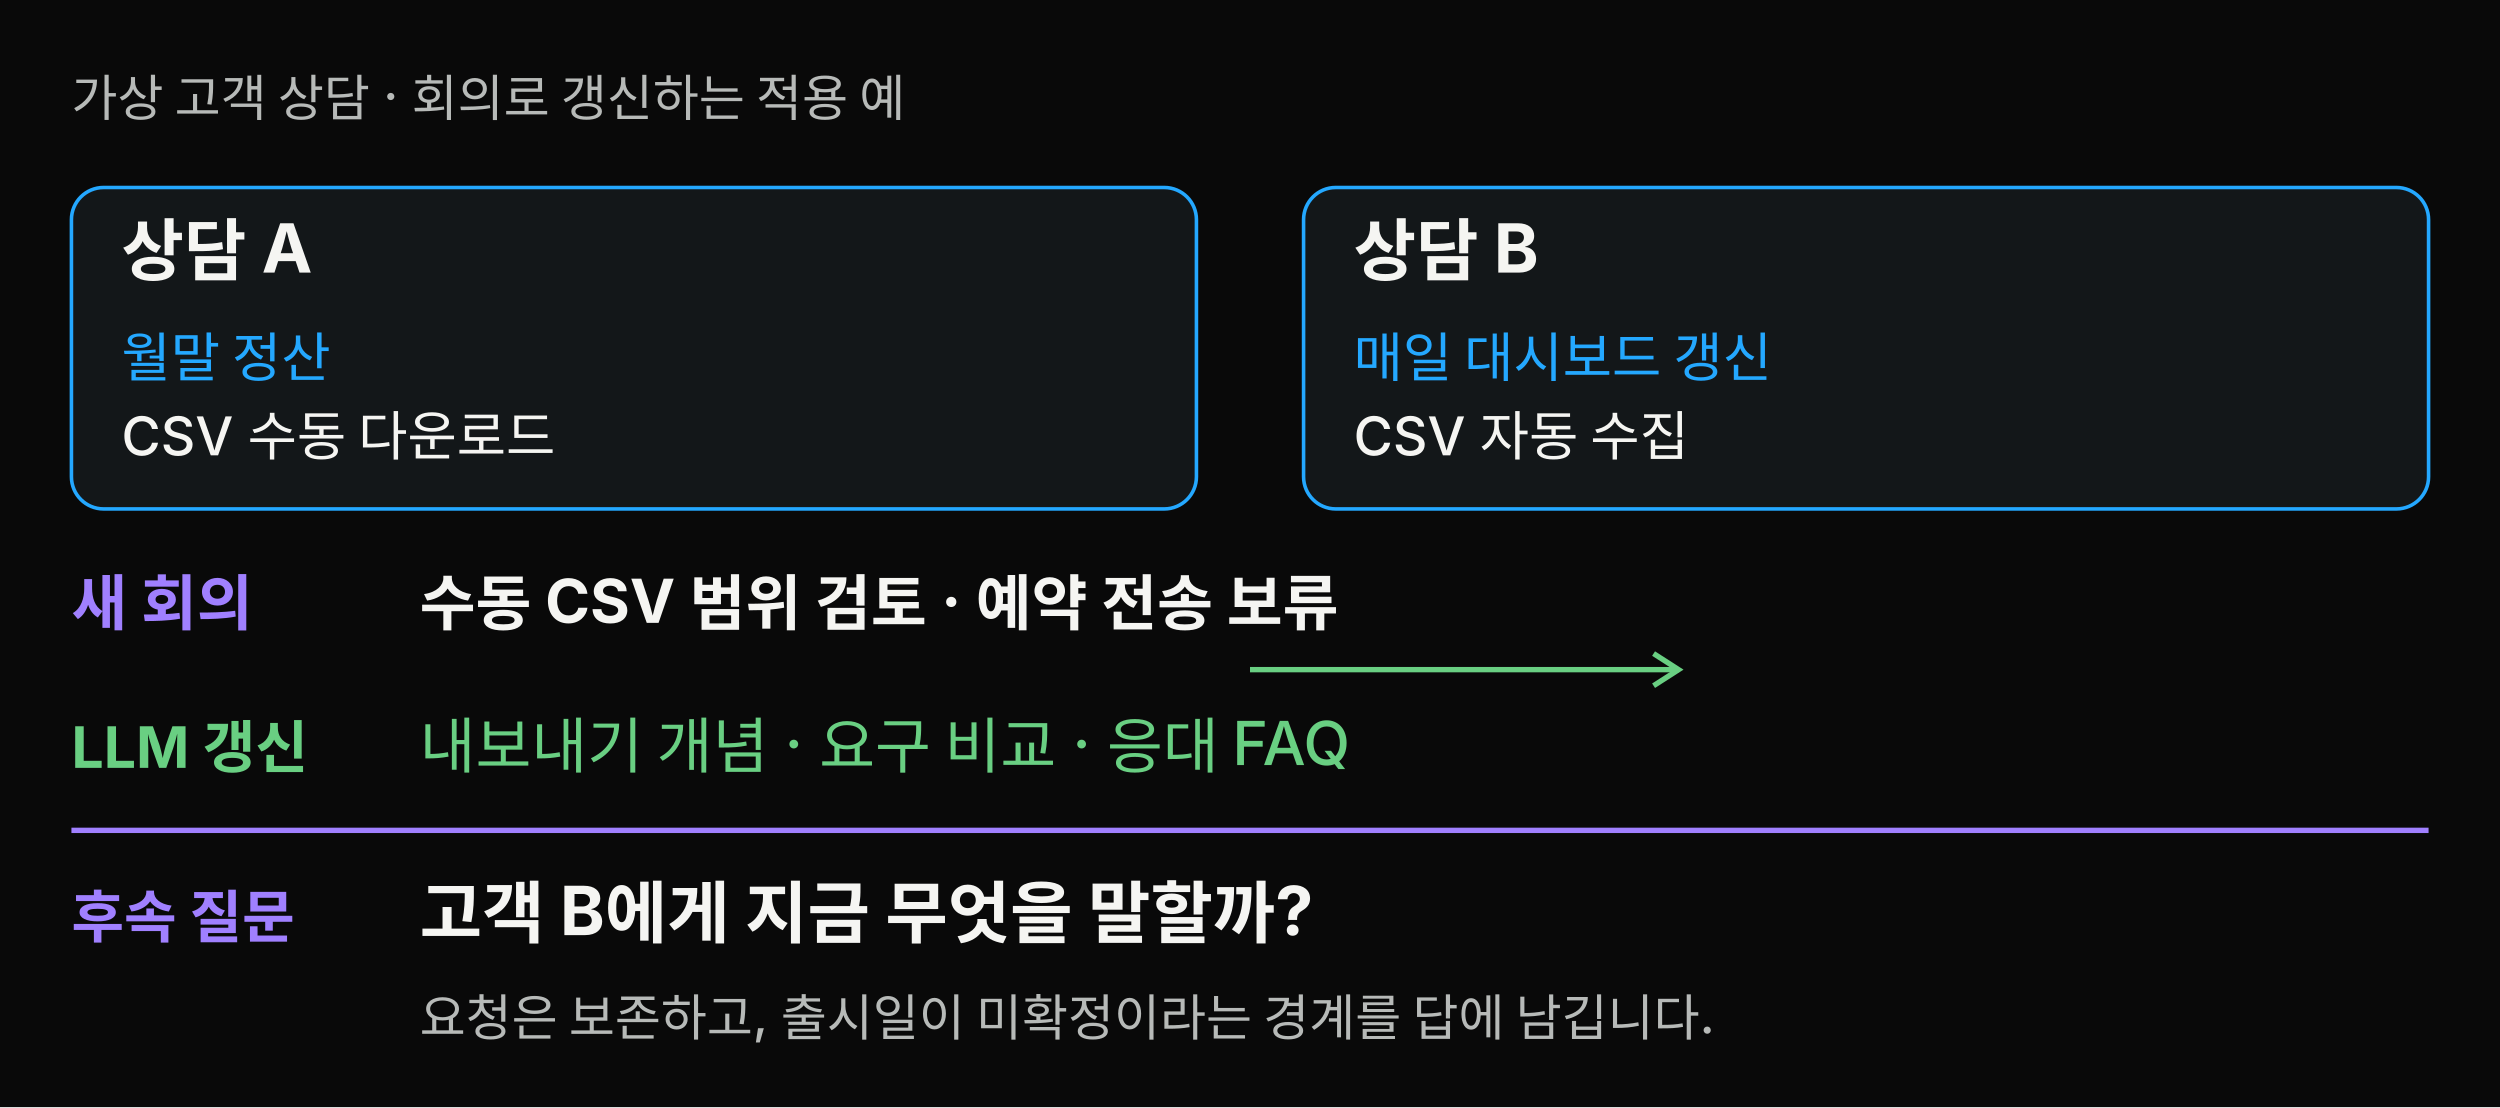
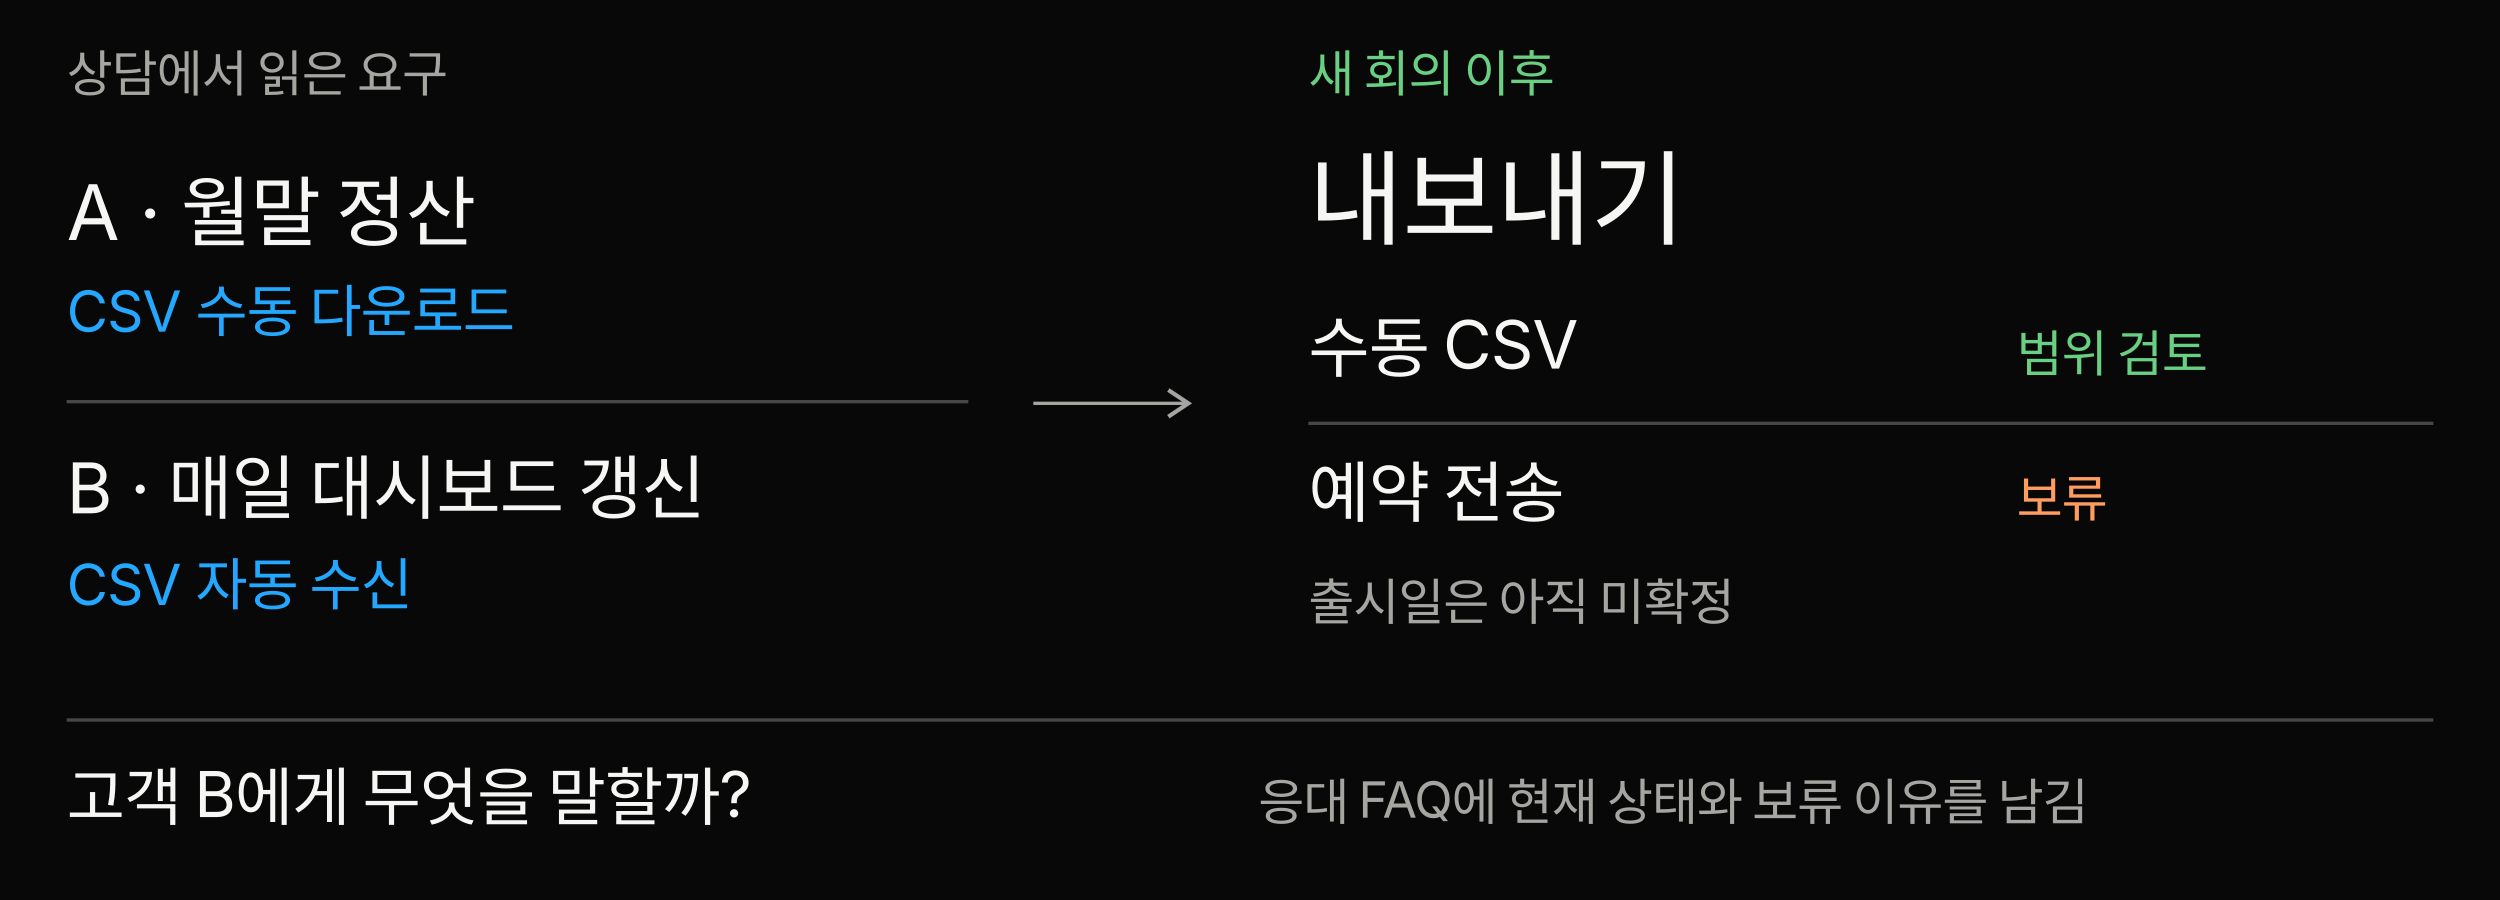
- <svg xmlns="http://www.w3.org/2000/svg" width="1400" height="620" viewBox="0 0 1400 620" role="img" aria-labelledby="title desc">
-   <rect width="1400" height="620" fill="#090909" />
-   <g font-family="Pretendard, -apple-system, BlinkMacSystemFont, Apple SD Gothic Neo, Noto Sans KR, sans-serif">
-     <text x="40" y="65" font-size="28" font-weight="500" fill="#b7bab8" text-anchor="start">가상 고객 상담 · 회의로 갱신하는 적용 예</text>
-     <rect x="40" y="105" width="630" height="180" rx="18" fill="#131719" stroke="#24a8ff" stroke-width="2" />
-     <text x="68" y="154" font-size="38" font-weight="700" fill="#f5f5f2" text-anchor="start">상담 A</text>
-     <text x="68" y="211" font-size="30" font-weight="500" fill="#24a8ff" text-anchor="start">월말 정산</text>
-     <text x="68" y="255" font-size="30" font-weight="500" fill="#f5f5f2" text-anchor="start">CSV 수동 다운로드</text>
-     <rect x="730" y="105" width="630" height="180" rx="18" fill="#131719" stroke="#24a8ff" stroke-width="2" />
-     <text x="758" y="154" font-size="38" font-weight="700" fill="#f5f5f2" text-anchor="start">상담 B</text>
-     <text x="758" y="211" font-size="30" font-weight="500" fill="#24a8ff" text-anchor="start">매일 대시보드 갱신</text>
-     <text x="758" y="255" font-size="30" font-weight="500" fill="#f5f5f2" text-anchor="start">CSV 자동 수집</text>
-     <text x="40" y="350" font-size="34" font-weight="700" fill="#a080ff" text-anchor="start">새 회의</text>
-     <text x="235" y="350" font-size="34" font-weight="700" fill="#f5f5f2" text-anchor="start">수동 CSV 범위 검토 · 예약 전송 보류</text>
-     <path d="M700 375L940 375" fill="none" stroke="#69cf82" stroke-width="3" />
-     <path d="M926 366L940 375L926 384" fill="none" stroke="#69cf82" stroke-width="3" />
-     <text x="40" y="430" font-size="32" font-weight="700" fill="#69cf82" text-anchor="start">LLM 갱신</text>
-     <text x="235" y="430" font-size="34" font-weight="500" fill="#69cf82" text-anchor="start">내보내기 개념 · 요구 비교 · 응대 FAQ</text>
-     <path d="M40 465L1360 465" fill="none" stroke="#a080ff" stroke-width="3" />
-     <text x="40" y="525" font-size="32" font-weight="700" fill="#a080ff" text-anchor="start">후속 질문</text>
-     <text x="235" y="525" font-size="38" font-weight="700" fill="#f5f5f2" text-anchor="start">고객 B에게 지금 무엇을 말할까?</text>
-     <text x="235" y="580" font-size="28" font-weight="500" fill="#b7bab8" text-anchor="start">요청은 보존하고, 출시일이 미확정이라는 경계를 답에 남깁니다.</text>
+ <svg xmlns="http://www.w3.org/2000/svg" width="1500" height="540" viewBox="0 0 1500 540" role="img" aria-labelledby="title desc">
+   <rect width="1500" height="540" fill="#080808" />
+   <g font-family="-apple-system, BlinkMacSystemFont, 'Apple SD Gothic Neo', 'Noto Sans KR', sans-serif" letter-spacing="-.6">
+     <text x="40" y="55" font-size="30" fill="#a5a5a2" font-weight="400" text-anchor="start">상담에서 읽은 요구</text>
+     <text x="40" y="144" font-size="46" fill="#f6f6f4" font-weight="400" text-anchor="start">A · 월말 정산</text>
+     <text x="40" y="199" font-size="34" fill="#24a8ff" font-weight="400" text-anchor="start">CSV 수동 다운로드</text>
+     <path d="M40 241L581 241" fill="none" stroke="#474745" stroke-width="2" />
+     <text x="40" y="308" font-size="42" fill="#f6f6f4" font-weight="400" text-anchor="start">B · 매일 대시보드 갱신</text>
+     <text x="40" y="363" font-size="34" fill="#24a8ff" font-weight="400" text-anchor="start">CSV 자동 수신</text>
+     <path d="M620 242L713 242" fill="none" stroke="#a5a5a2" stroke-width="2" />
+     <polyline points="701,234 713,242 701,250" fill="none" stroke="#a5a5a2" stroke-width="2.5" />
+     <text x="785" y="55" font-size="30" fill="#69cf82" font-weight="400" text-anchor="start">새 회의 이후</text>
+     <text x="785" y="142" font-size="62" fill="#f6f6f4" font-weight="400" text-anchor="start">내보내기</text>
+     <text x="785" y="223" font-size="40" fill="#f6f6f4" font-weight="400" text-anchor="start">수동 CSV</text>
+     <text x="1210" y="223" font-size="30" fill="#69cf82" font-weight="400" text-anchor="start">범위 검토</text>
+     <path d="M785 254L1460 254" fill="none" stroke="#474745" stroke-width="2" />
+     <text x="785" y="310" font-size="40" fill="#f6f6f4" font-weight="400" text-anchor="start">예약 전송</text>
+     <text x="1210" y="310" font-size="30" fill="#ff9d60" font-weight="400" text-anchor="start">보류</text>
+     <text x="785" y="372" font-size="30" fill="#a5a5a2" font-weight="400" text-anchor="start">출시일은 아직 미확정</text>
+     <path d="M40 432L1460 432" fill="none" stroke="#474745" stroke-width="2" />
+     <text x="40" y="492" font-size="38" fill="#f6f6f4" font-weight="400" text-anchor="start">고객 B에게 무엇을 말할까?</text>
+     <text x="755" y="492" font-size="30" fill="#a5a5a2" font-weight="400" text-anchor="start">응대 FAQ에 현재 상태와 보류 이유를 남김</text>
  </g>
</svg>
